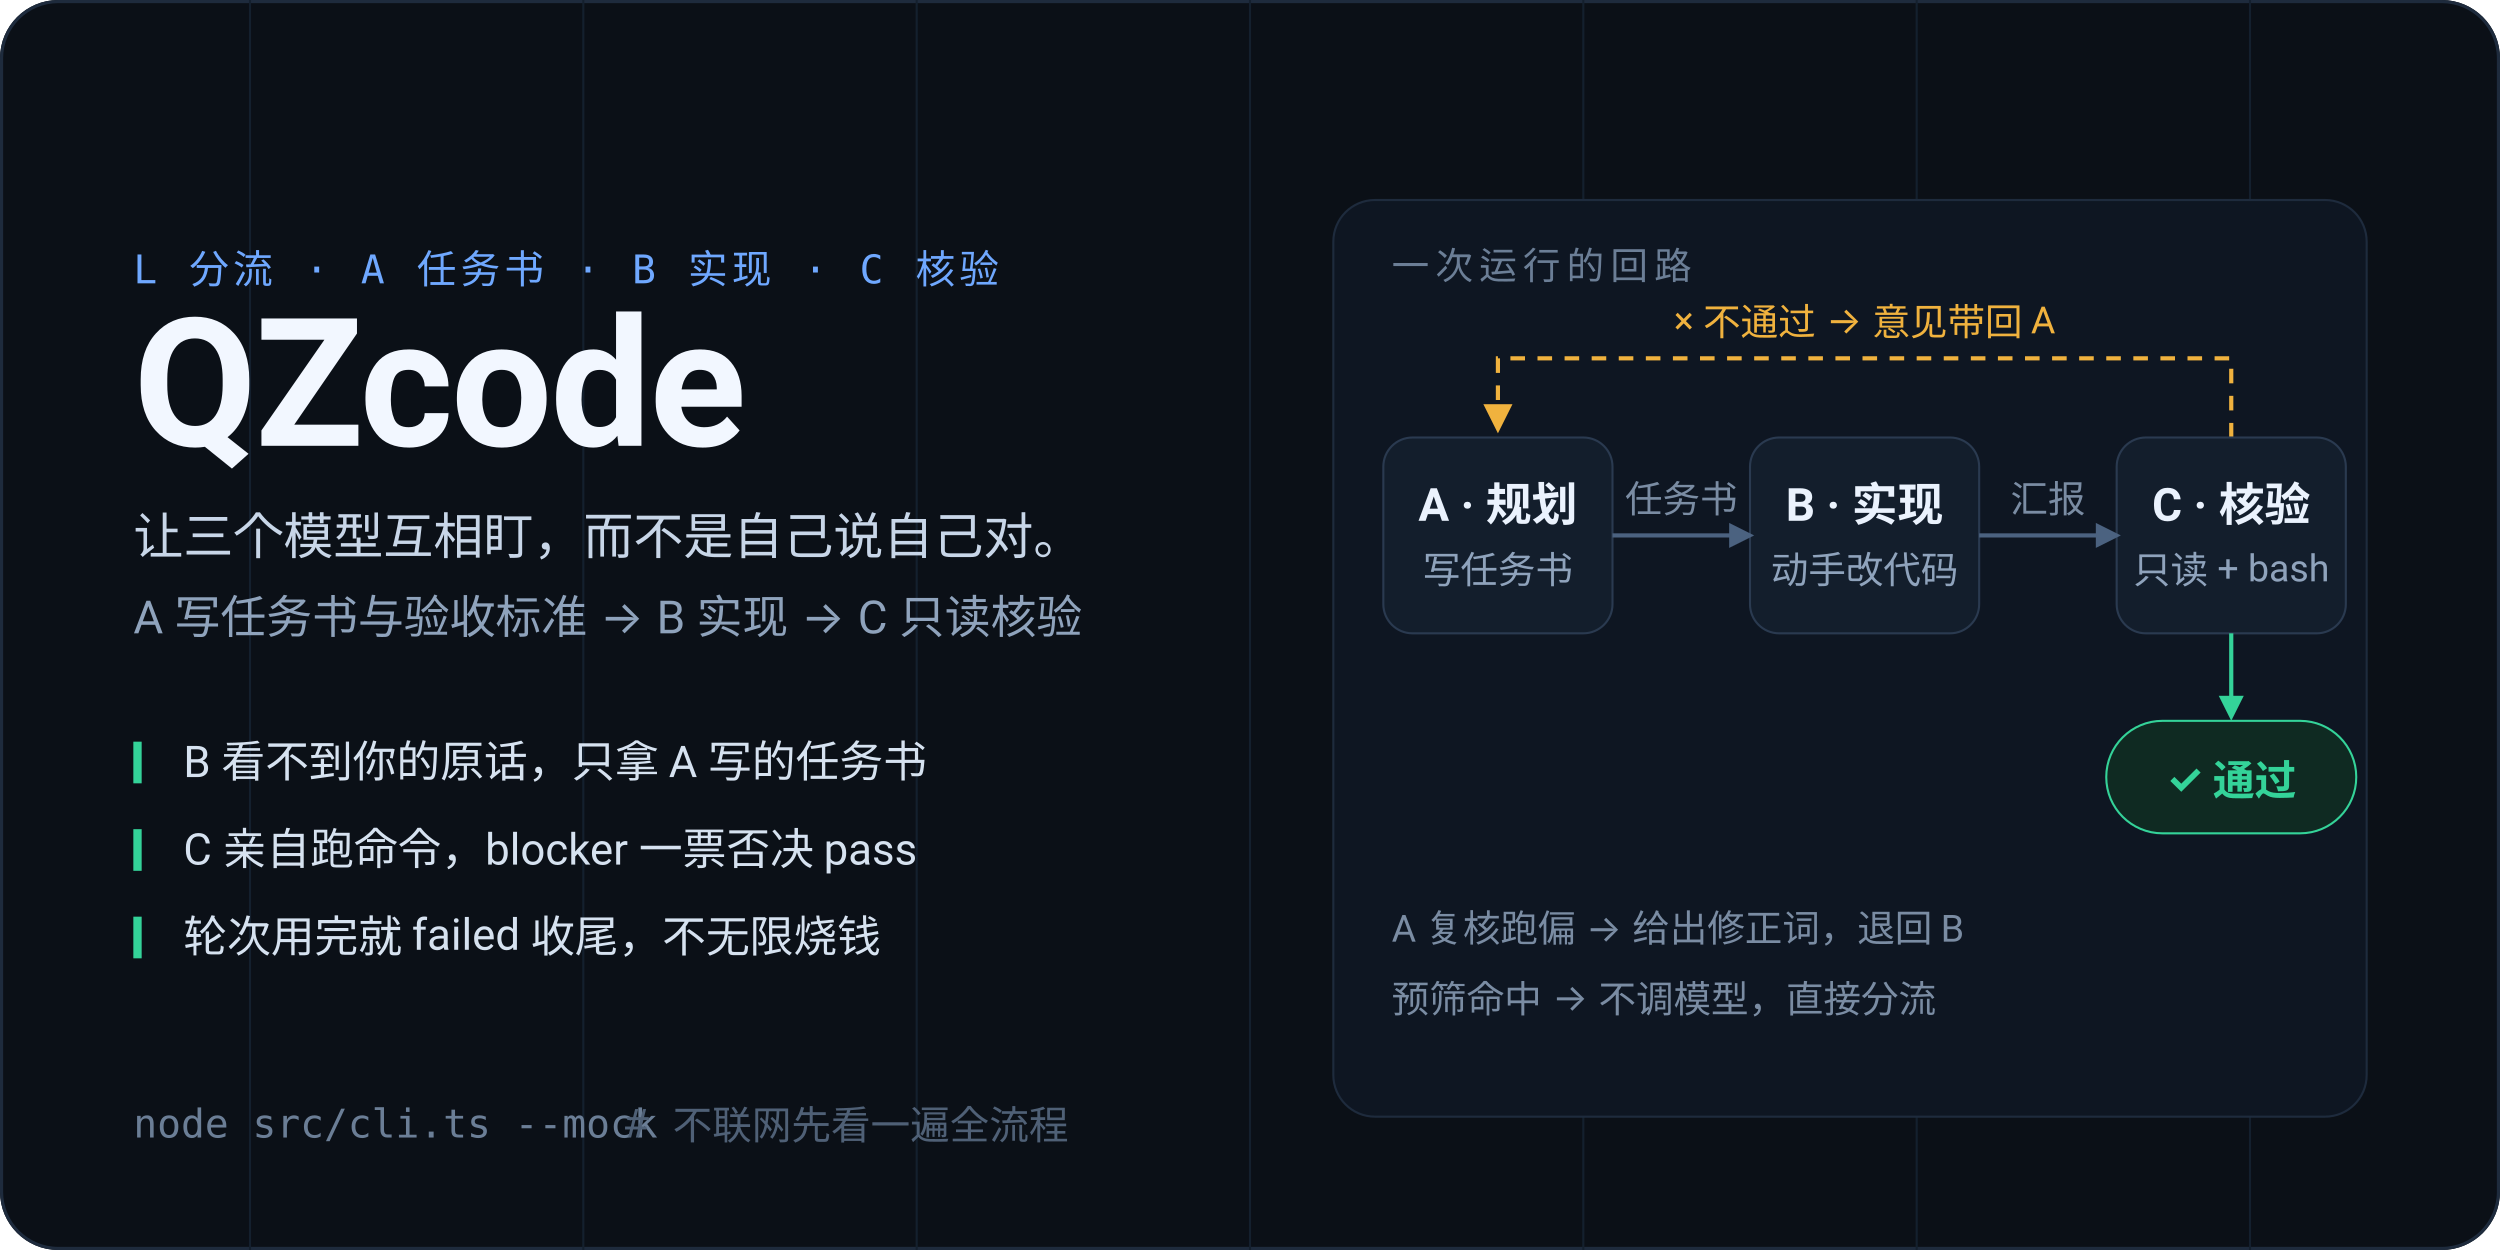
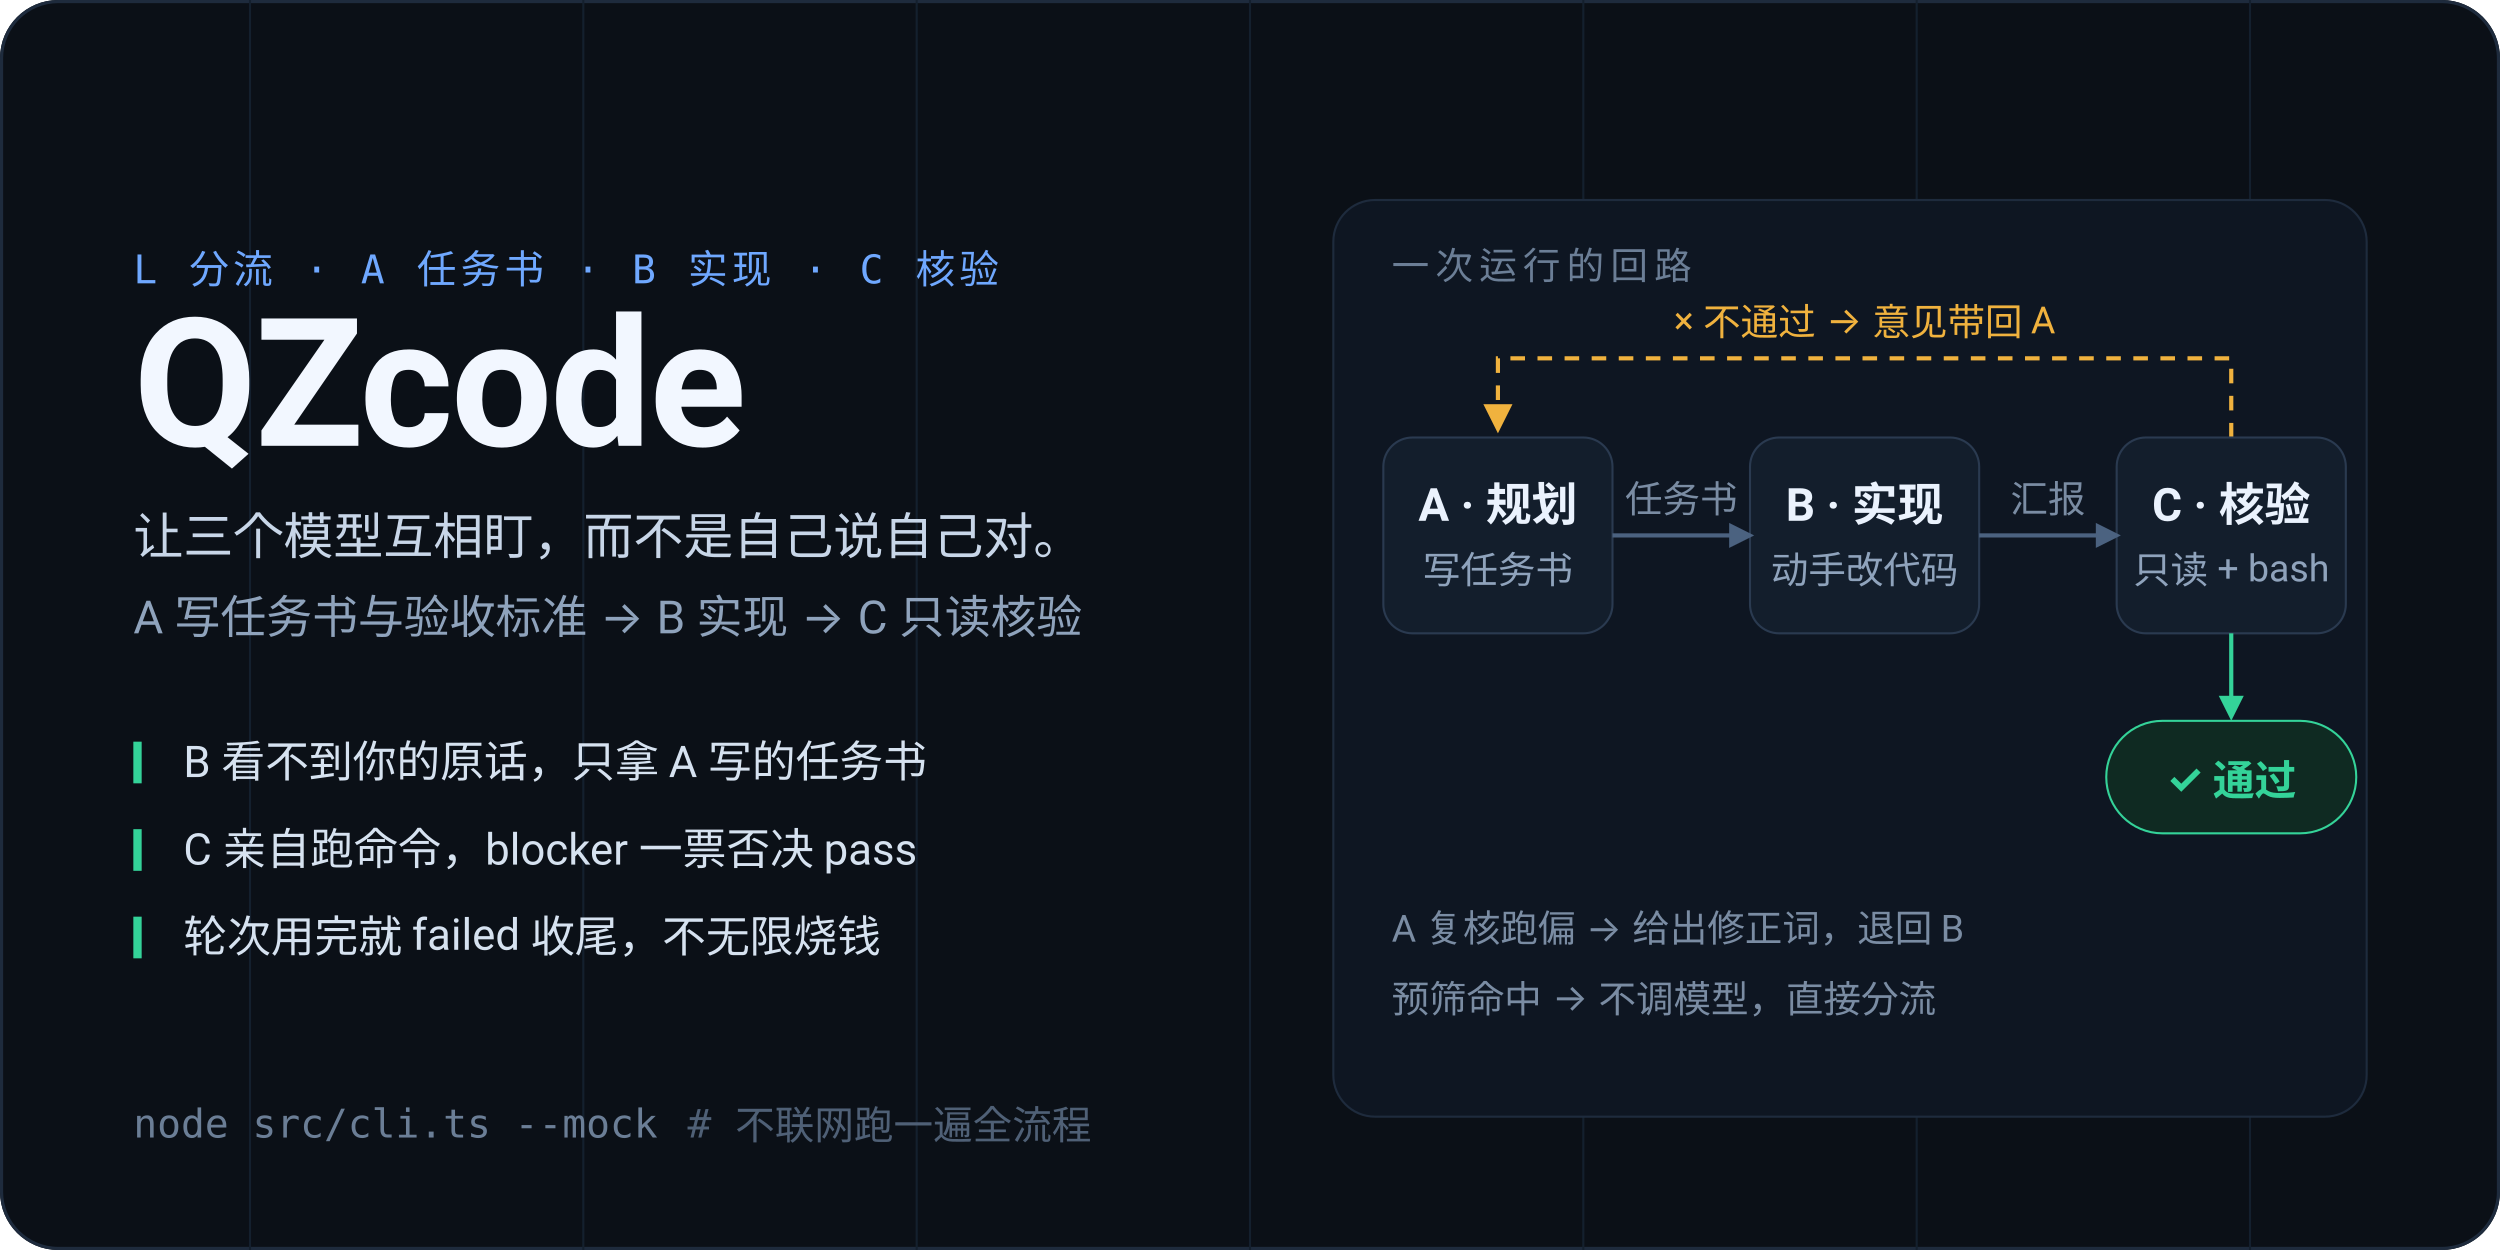
<svg xmlns="http://www.w3.org/2000/svg" viewBox="0 0 1200 600" width="100%" role="img" aria-labelledby="t d">
  <rect x="0" y="0" width="1200" height="600" rx="28" fill="#0B1017" />
  <rect x="0.75" y="0.75" width="1198.5" height="598.5" rx="27.25" fill="none" stroke="#1E2B3D" stroke-width="1.5" />
  <g stroke="#14202E" stroke-width="1">
    <line x1="120" y1="0" x2="120" y2="600" />
    <line x1="280" y1="0" x2="280" y2="600" />
    <line x1="440" y1="0" x2="440" y2="600" />
    <line x1="600" y1="0" x2="600" y2="600" />
    <line x1="760" y1="0" x2="760" y2="600" />
    <line x1="920" y1="0" x2="920" y2="600" />
    <line x1="1080" y1="0" x2="1080" y2="600" />
  </g>
  <text x="64" y="136" font-size="19" letter-spacing="2" fill="#6FA8FF" font-family="ui-monospace, SFMono-Regular, Menlo, Consolas, monospace">L 分流 · A 任务书 · B 实现 · C 核验</text>
  <text x="64" y="214" font-size="86" font-weight="700" letter-spacing="-1" fill="#F2F7FF" font-family="ui-sans-serif, -apple-system, 'Segoe UI', Roboto, 'Helvetica Neue', 'Noto Sans SC', 'Microsoft YaHei', sans-serif">QZcode</text>
  <text x="64" y="266" font-size="24" fill="#C8D6E8" font-family="ui-sans-serif, -apple-system, 'Segoe UI', Roboto, 'Helvetica Neue', 'Noto Sans SC', 'Microsoft YaHei', sans-serif">让三个模型互相盯，而不是自己说自己对。</text>
  <text x="64" y="304" font-size="22" fill="#8FA3BC" font-family="ui-sans-serif, -apple-system, 'Segoe UI', Roboto, 'Helvetica Neue', 'Noto Sans SC', 'Microsoft YaHei', sans-serif">A 写任务书与验收标准 → B 实现 → C 只读核验</text>
  <rect x="64" y="356" width="4" height="20" fill="#34D399" />
  <text x="88" y="373" font-size="21" fill="#D6E2F0" font-family="ui-sans-serif, -apple-system, 'Segoe UI', Roboto, 'Helvetica Neue', 'Noto Sans SC', 'Microsoft YaHei', sans-serif">B 看不到你的原话，只拿 A 写的任务书</text>
  <rect x="64" y="398" width="4" height="20" fill="#34D399" />
  <text x="88" y="415" font-size="21" fill="#D6E2F0" font-family="ui-sans-serif, -apple-system, 'Segoe UI', Roboto, 'Helvetica Neue', 'Noto Sans SC', 'Microsoft YaHei', sans-serif">C 亲自跑命令，blocker 一票否决 pass</text>
  <rect x="64" y="440" width="4" height="20" fill="#34D399" />
  <text x="88" y="457" font-size="21" fill="#D6E2F0" font-family="ui-sans-serif, -apple-system, 'Segoe UI', Roboto, 'Helvetica Neue', 'Noto Sans SC', 'Microsoft YaHei', sans-serif">轮次用完就 failed 收尾，不无限烧钱</text>
  <text x="64" y="546" font-size="19" fill="#6B7E96" font-family="ui-monospace, SFMono-Regular, Menlo, Consolas, monospace">node src/cli.ts --mock</text>
-   <text x="300" y="546" font-size="19" fill="#4F6076" font-family="ui-monospace, SFMono-Regular, Menlo, Consolas, monospace"># 不联网先看一遍全流程</text>
+   <text x="330" y="546" font-size="19" fill="#4F6076" font-family="ui-monospace, SFMono-Regular, Menlo, Consolas, monospace"># 不联网跑一遍全流程</text>
  <rect x="640" y="96" width="496" height="440" rx="20" fill="#0E1622" stroke="#1E2B3D" />
  <text x="668" y="134" font-size="18" letter-spacing="3" fill="#6B7E96" font-family="ui-monospace, SFMono-Regular, Menlo, Consolas, monospace">一次运行的回路</text>
  <path d="M1071 210 V172 H719 V198" fill="none" stroke="#F0B23E" stroke-width="2" stroke-dasharray="7 6" />
  <polygon points="712,194 726,194 719,208" fill="#F0B23E" />
  <text x="895" y="160" font-size="18" text-anchor="middle" fill="#F0B23E" font-family="ui-sans-serif, -apple-system, 'Segoe UI', Roboto, 'Helvetica Neue', 'Noto Sans SC', 'Microsoft YaHei', sans-serif">× 不通过 → 意见带回 A</text>
  <g font-family="ui-sans-serif, -apple-system, 'Segoe UI', Roboto, 'Helvetica Neue', 'Noto Sans SC', 'Microsoft YaHei', sans-serif">
    <rect x="664" y="210" width="110" height="94" rx="14" fill="#131E2C" stroke="#2A3A50" />
    <text x="719" y="250" font-size="22" font-weight="700" text-anchor="middle" fill="#EAF2FD">A · 规划</text>
    <text x="719" y="280" font-size="18" text-anchor="middle" fill="#8FA3BC">写任务书</text>
    <rect x="840" y="210" width="110" height="94" rx="14" fill="#131E2C" stroke="#2A3A50" />
    <text x="895" y="250" font-size="22" font-weight="700" text-anchor="middle" fill="#EAF2FD">B · 实现</text>
    <text x="895" y="280" font-size="18" text-anchor="middle" fill="#8FA3BC">动手改代码</text>
    <rect x="1016" y="210" width="110" height="94" rx="14" fill="#131E2C" stroke="#2A3A50" />
    <text x="1071" y="250" font-size="22" font-weight="700" text-anchor="middle" fill="#EAF2FD">C · 核验</text>
    <text x="1071" y="280" font-size="18" text-anchor="middle" fill="#8FA3BC">只读 + bash</text>
  </g>
  <line x1="774" y1="257" x2="834" y2="257" stroke="#4B6280" stroke-width="2" />
  <polygon points="830,251 842,257 830,263" fill="#4B6280" />
  <text x="807" y="246" font-size="18" text-anchor="middle" fill="#7A8CA3" font-family="ui-sans-serif, -apple-system, 'Segoe UI', Roboto, 'Helvetica Neue', 'Noto Sans SC', 'Microsoft YaHei', sans-serif">任务书</text>
  <line x1="950" y1="257" x2="1010" y2="257" stroke="#4B6280" stroke-width="2" />
  <polygon points="1006,251 1018,257 1006,263" fill="#4B6280" />
  <text x="983" y="246" font-size="18" text-anchor="middle" fill="#7A8CA3" font-family="ui-sans-serif, -apple-system, 'Segoe UI', Roboto, 'Helvetica Neue', 'Noto Sans SC', 'Microsoft YaHei', sans-serif">汇报</text>
  <line x1="1071" y1="304" x2="1071" y2="338" stroke="#34D399" stroke-width="2" />
  <polygon points="1065,334 1077,334 1071,346" fill="#34D399" />
  <rect x="1011" y="346" width="120" height="54" rx="27" fill="#0F2A22" stroke="#34D399" />
  <text x="1071" y="381" font-size="20" font-weight="700" text-anchor="middle" fill="#34D399" font-family="ui-sans-serif, -apple-system, 'Segoe UI', Roboto, 'Helvetica Neue', 'Noto Sans SC', 'Microsoft YaHei', sans-serif">✓ 通过</text>
  <text x="668" y="452" font-size="18" fill="#7A8CA3" font-family="ui-sans-serif, -apple-system, 'Segoe UI', Roboto, 'Helvetica Neue', 'Noto Sans SC', 'Microsoft YaHei', sans-serif">A 复核跑偏 → 给出修正词，退回 B</text>
  <text x="668" y="486" font-size="18" fill="#7A8CA3" font-family="ui-sans-serif, -apple-system, 'Segoe UI', Roboto, 'Helvetica Neue', 'Noto Sans SC', 'Microsoft YaHei', sans-serif">预筛命中 → 不调模型，直接分流</text>
</svg>
